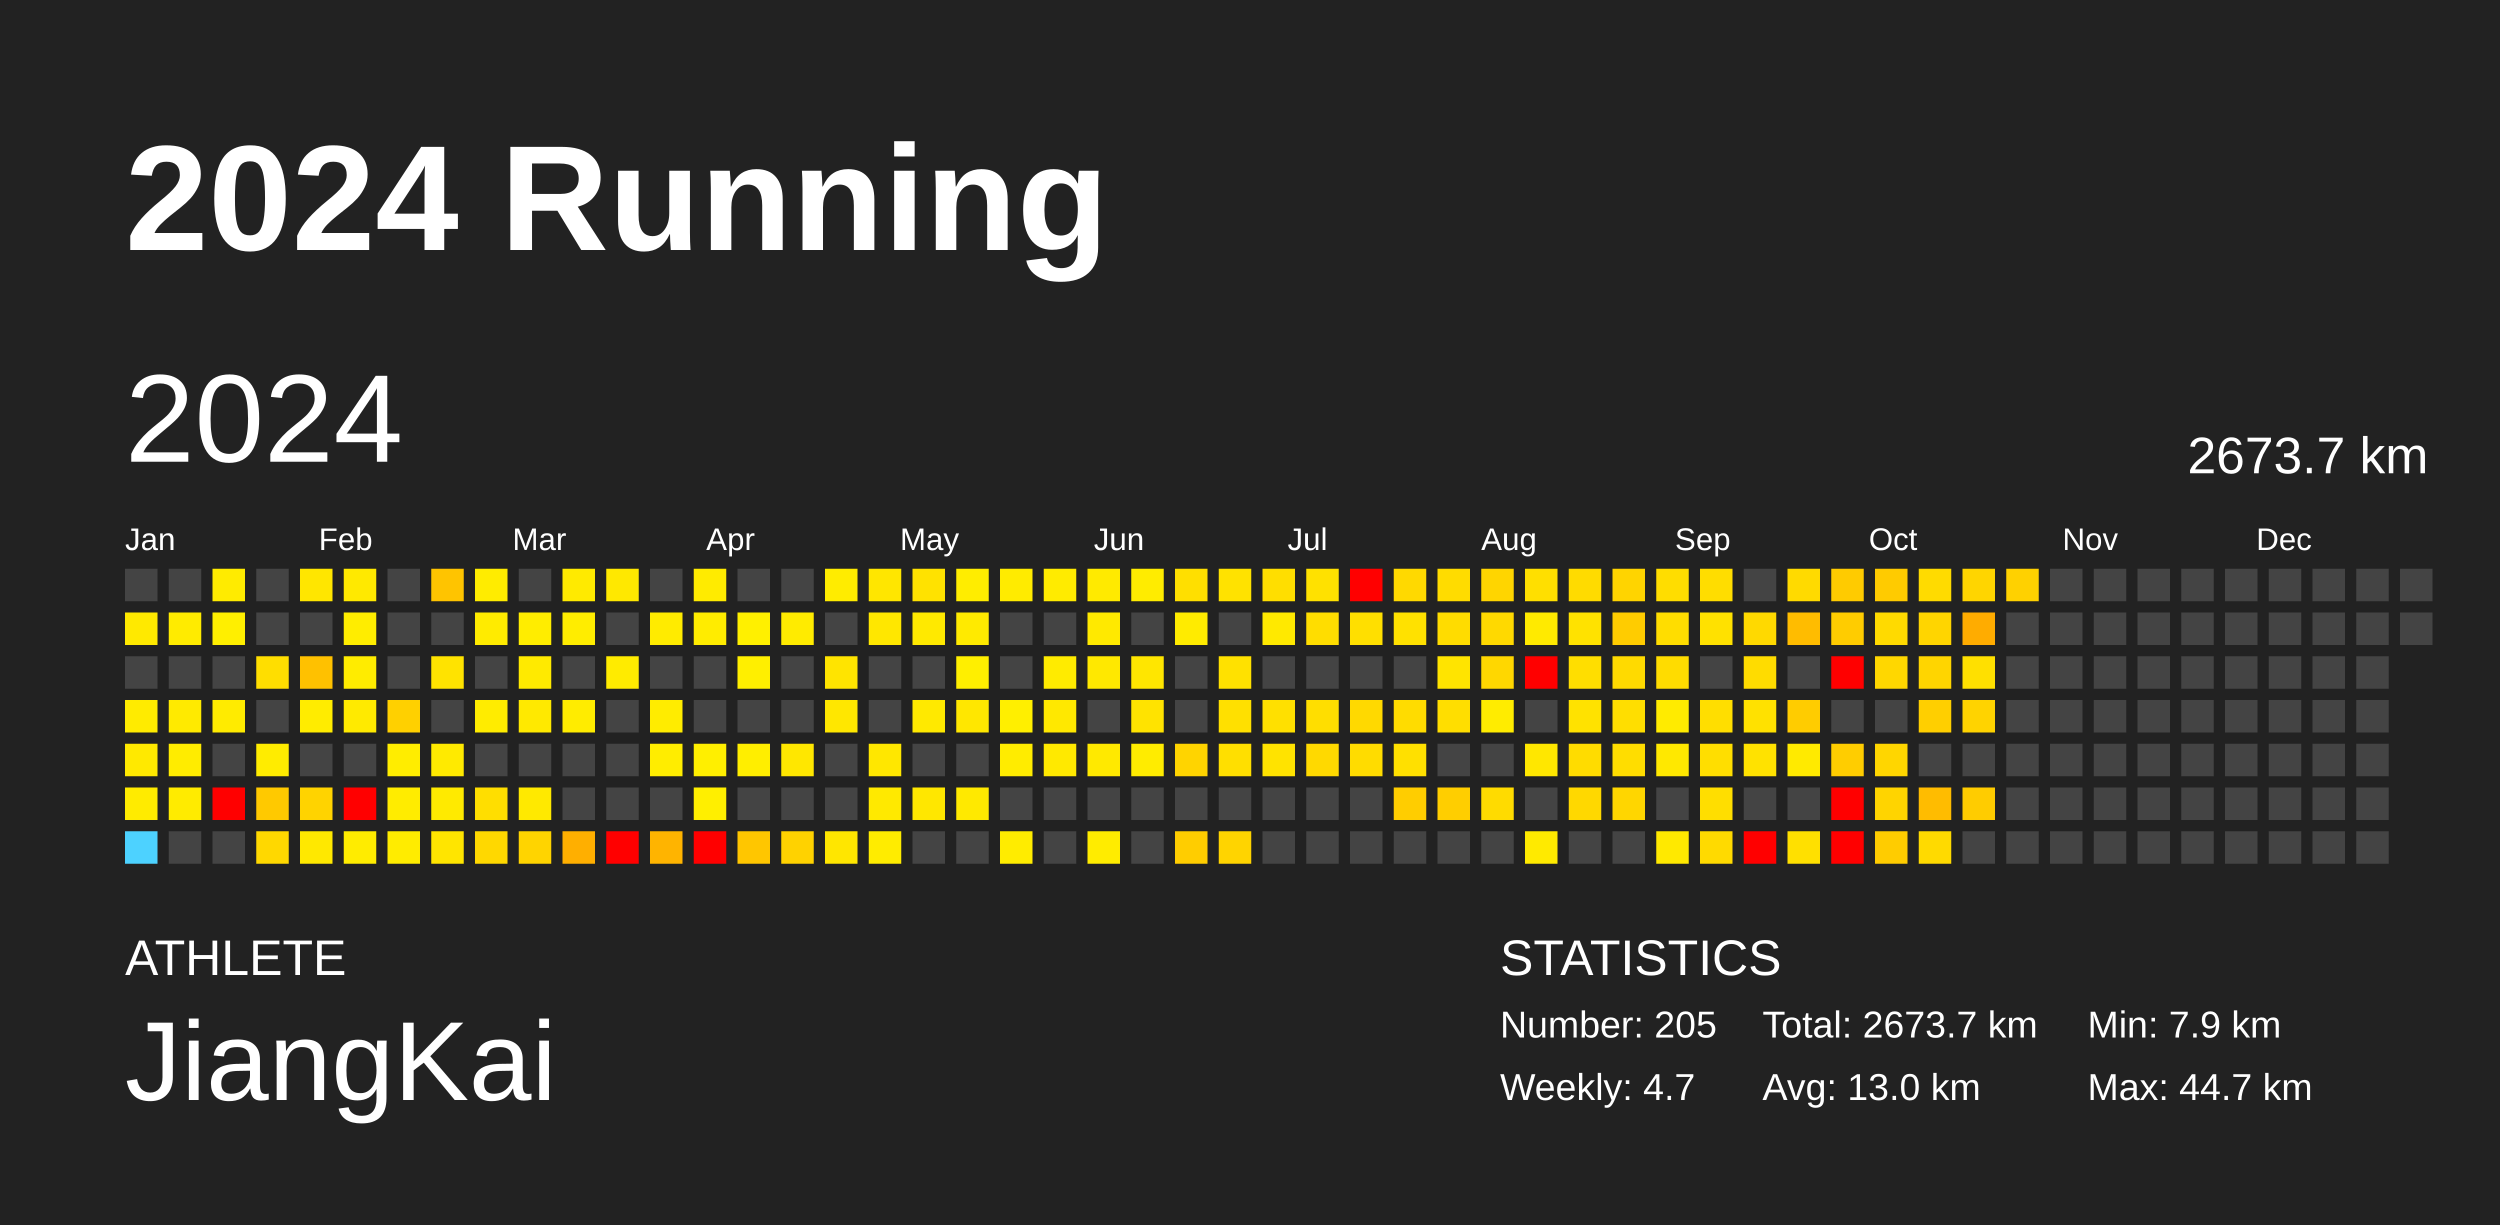
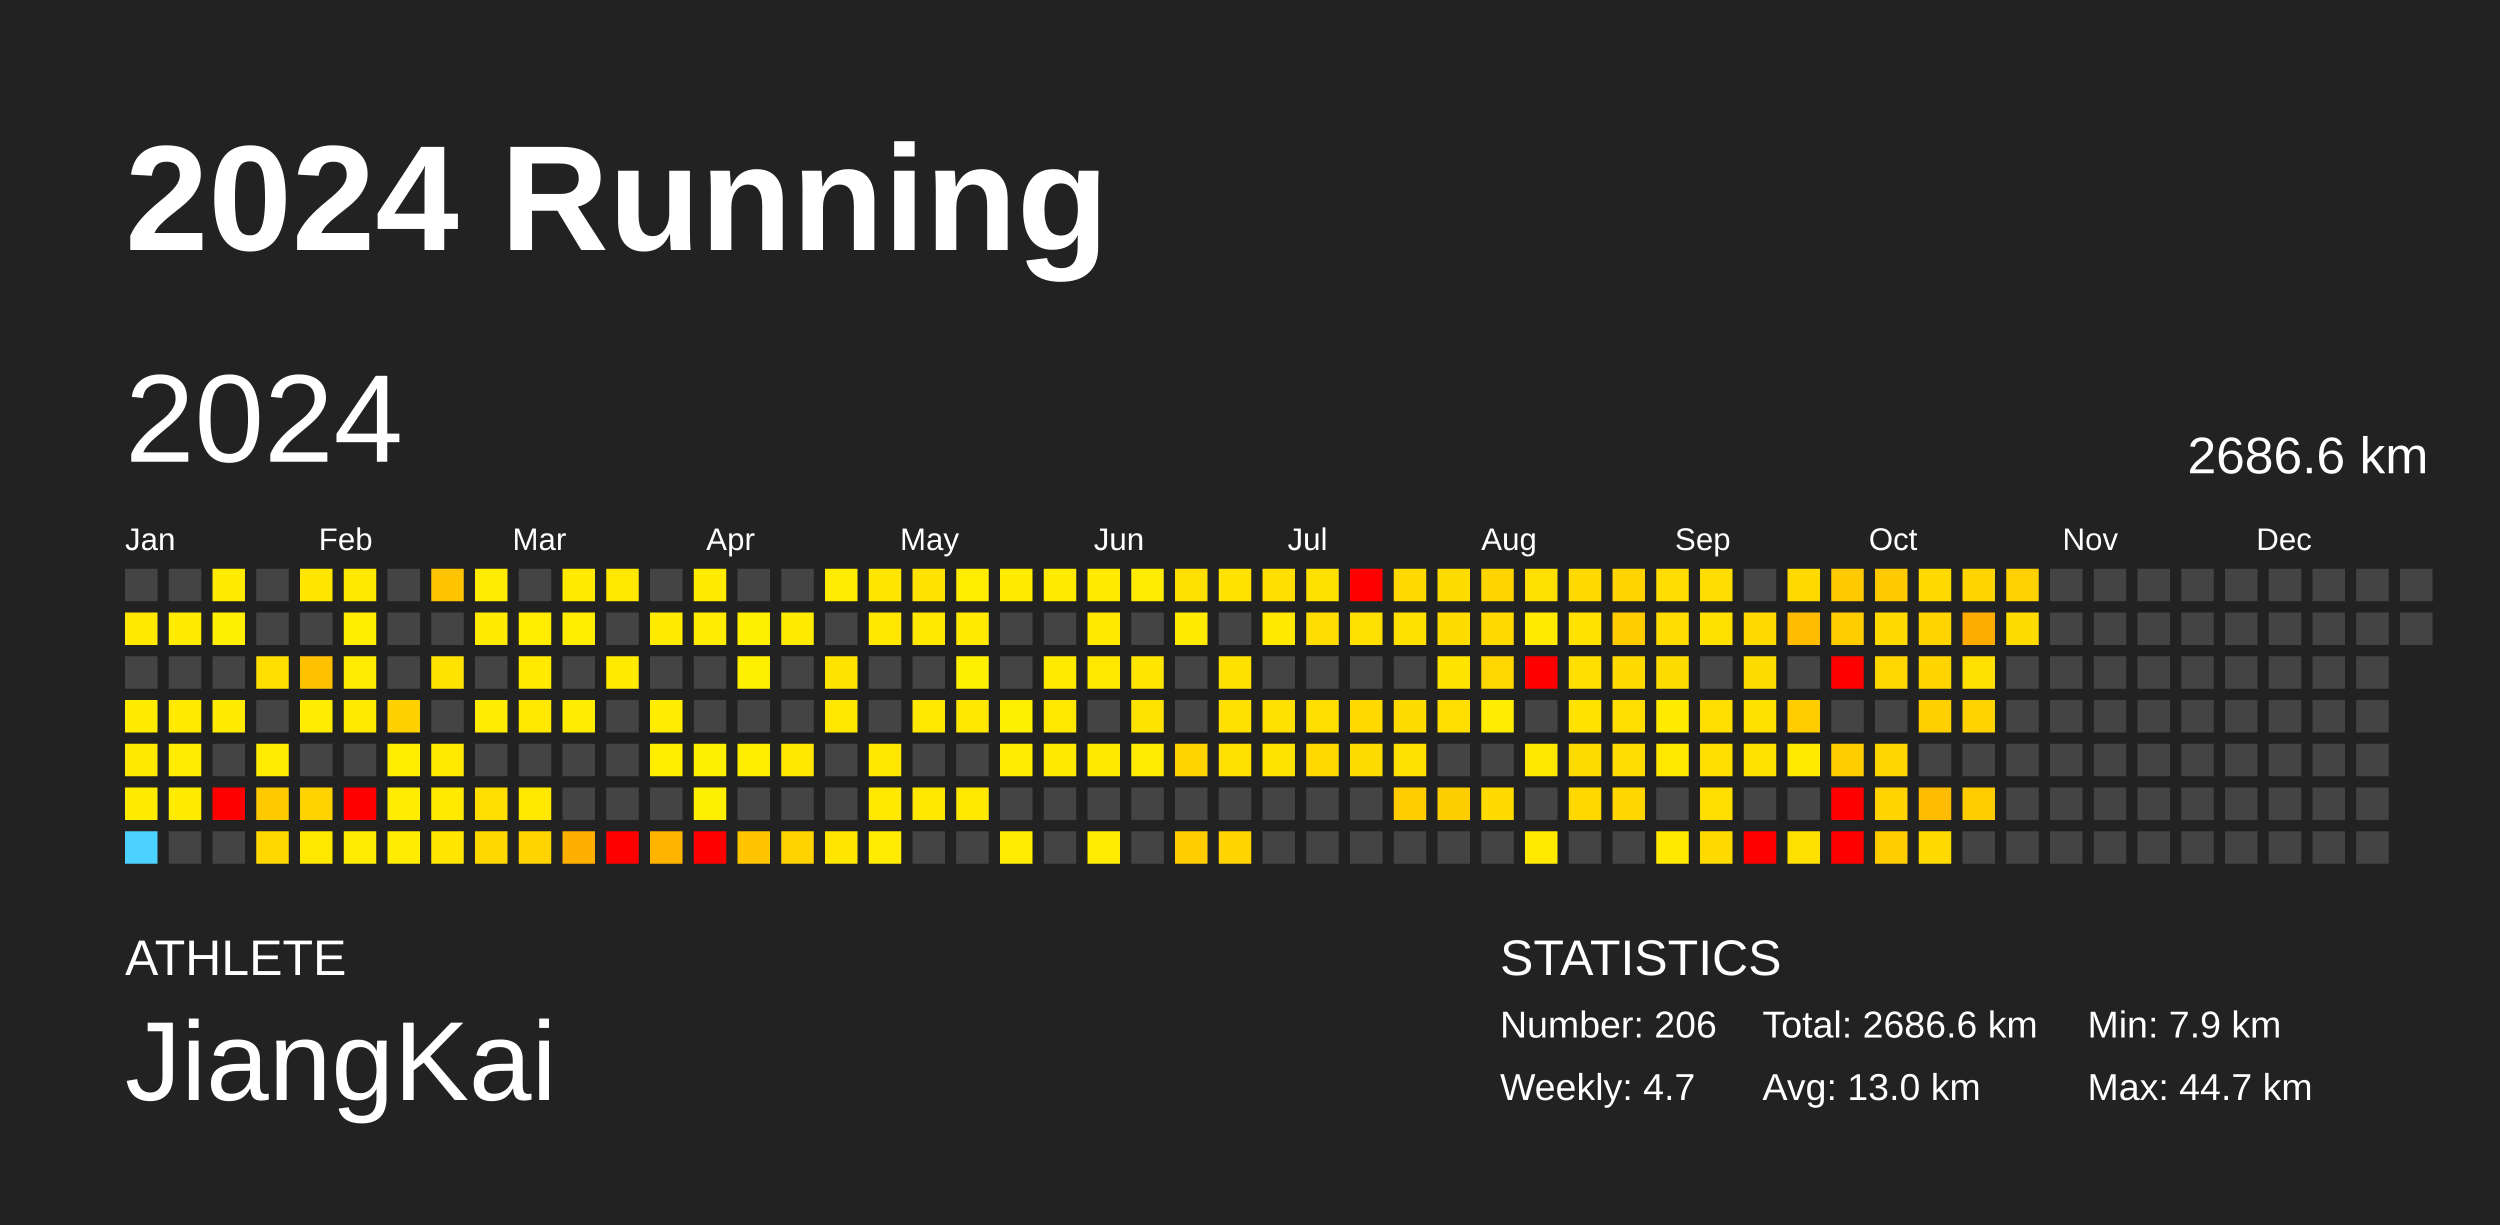
<svg xmlns="http://www.w3.org/2000/svg" baseProfile="full" height="98mm" version="1.1" viewBox="0,0,200,98" width="200mm">
  <defs />
  <rect fill="#222222" height="98" width="200" x="0" y="0" />
  <text fill="#FFFFFF" style="font-size:12px; font-family:Arial; font-weight:bold;" x="10" y="20">2024 Running</text>
  <text fill="#FFFFFF" style="font-size:4px; font-family:Arial" x="10" y="78">ATHLETE</text>
  <text fill="#FFFFFF" style="font-size:9px; font-family:Arial" x="10" y="88">JiangKai</text>
  <text fill="#FFFFFF" style="font-size:4px; font-family:Arial" x="120" y="78">STATISTICS</text>
-   <text fill="#FFFFFF" style="font-size:3px; font-family:Arial" x="120" y="83">Number: 205</text>
+   <text fill="#FFFFFF" style="font-size:3px; font-family:Arial" x="120" y="83">Number: 206</text>
  <text fill="#FFFFFF" style="font-size:3px; font-family:Arial" x="120" y="88">Weekly: 4.7</text>
-   <text fill="#FFFFFF" style="font-size:3px; font-family:Arial" x="141" y="83">Total: 2673.7 km</text>
+   <text fill="#FFFFFF" style="font-size:3px; font-family:Arial" x="141" y="83">Total: 2686.6 km</text>
  <text fill="#FFFFFF" style="font-size:3px; font-family:Arial" x="141" y="88">Avg: 13.0 km</text>
  <text fill="#FFFFFF" style="font-size:3px; font-family:Arial" x="167" y="83">Min: 7.9 km</text>
  <text fill="#FFFFFF" style="font-size:3px; font-family:Arial" x="167" y="88">Max: 44.7 km</text>
  <text dominant-baseline="hanging" fill="#FFFFFF" style="font-size:10.0px; font-family:Arial;" x="10" y="30">2024</text>
-   <text dominant-baseline="hanging" fill="#FFFFFF" style="font-size:4.125px; font-family:Arial;" x="175" y="35">2673.7 km</text>
+   <text dominant-baseline="hanging" fill="#FFFFFF" style="font-size:4.125px; font-family:Arial;" x="175" y="35">2686.6 km</text>
  <text fill="#FFFFFF" style="font-size:2.5px; font-family:Arial" x="10.0" y="44">Jan</text>
  <text fill="#FFFFFF" style="font-size:2.5px; font-family:Arial" x="25.5" y="44">Feb</text>
  <text fill="#FFFFFF" style="font-size:2.5px; font-family:Arial" x="41.0" y="44">Mar</text>
  <text fill="#FFFFFF" style="font-size:2.5px; font-family:Arial" x="56.5" y="44">Apr</text>
  <text fill="#FFFFFF" style="font-size:2.5px; font-family:Arial" x="72.0" y="44">May</text>
  <text fill="#FFFFFF" style="font-size:2.5px; font-family:Arial" x="87.5" y="44">Jun</text>
  <text fill="#FFFFFF" style="font-size:2.5px; font-family:Arial" x="103.0" y="44">Jul</text>
  <text fill="#FFFFFF" style="font-size:2.5px; font-family:Arial" x="118.5" y="44">Aug</text>
  <text fill="#FFFFFF" style="font-size:2.5px; font-family:Arial" x="134.0" y="44">Sep</text>
  <text fill="#FFFFFF" style="font-size:2.5px; font-family:Arial" x="149.5" y="44">Oct</text>
  <text fill="#FFFFFF" style="font-size:2.5px; font-family:Arial" x="165.0" y="44">Nov</text>
  <text fill="#FFFFFF" style="font-size:2.5px; font-family:Arial" x="180.5" y="44">Dec</text>
  <rect fill="#444444" height="2.6" width="2.6" x="10.0" y="45.5" />
  <rect fill="#ffe900" height="2.6" width="2.6" x="10.0" y="49.0" />
  <rect fill="#444444" height="2.6" width="2.6" x="10.0" y="52.5" />
  <rect fill="#ffeb00" height="2.6" width="2.6" x="10.0" y="56.0" />
  <rect fill="#ffe900" height="2.6" width="2.6" x="10.0" y="59.5" />
  <rect fill="#ffeb00" height="2.6" width="2.6" x="10.0" y="63.0" />
  <rect fill="#4dd2ff" height="2.6" width="2.6" x="10.0" y="66.5" />
  <rect fill="#444444" height="2.6" width="2.6" x="13.5" y="45.5" />
  <rect fill="#ffeb00" height="2.6" width="2.6" x="13.5" y="49.0" />
  <rect fill="#444444" height="2.6" width="2.6" x="13.5" y="52.5" />
  <rect fill="#ffea00" height="2.6" width="2.6" x="13.5" y="56.0" />
  <rect fill="#ffec00" height="2.6" width="2.6" x="13.5" y="59.5" />
  <rect fill="#ffeb00" height="2.6" width="2.6" x="13.5" y="63.0" />
  <rect fill="#444444" height="2.6" width="2.6" x="13.5" y="66.5" />
  <rect fill="#ffeb00" height="2.6" width="2.6" x="17.0" y="45.5" />
  <rect fill="#ffef00" height="2.6" width="2.6" x="17.0" y="49.0" />
  <rect fill="#444444" height="2.6" width="2.6" x="17.0" y="52.5" />
  <rect fill="#ffeb00" height="2.6" width="2.6" x="17.0" y="56.0" />
  <rect fill="#444444" height="2.6" width="2.6" x="17.0" y="59.5" />
  <rect fill="red" height="2.6" width="2.6" x="17.0" y="63.0" />
  <rect fill="#444444" height="2.6" width="2.6" x="17.0" y="66.5" />
  <rect fill="#444444" height="2.6" width="2.6" x="20.5" y="45.5" />
  <rect fill="#444444" height="2.6" width="2.6" x="20.5" y="49.0" />
  <rect fill="#ffde00" height="2.6" width="2.6" x="20.5" y="52.5" />
  <rect fill="#444444" height="2.6" width="2.6" x="20.5" y="56.0" />
  <rect fill="#ffec00" height="2.6" width="2.6" x="20.5" y="59.5" />
  <rect fill="#ffc900" height="2.6" width="2.6" x="20.5" y="63.0" />
  <rect fill="#ffd800" height="2.6" width="2.6" x="20.5" y="66.5" />
  <rect fill="#ffe600" height="2.6" width="2.6" x="24.0" y="45.5" />
  <rect fill="#444444" height="2.6" width="2.6" x="24.0" y="49.0" />
  <rect fill="#ffc100" height="2.6" width="2.6" x="24.0" y="52.5" />
  <rect fill="#ffec00" height="2.6" width="2.6" x="24.0" y="56.0" />
  <rect fill="#444444" height="2.6" width="2.6" x="24.0" y="59.5" />
  <rect fill="#ffd300" height="2.6" width="2.6" x="24.0" y="63.0" />
  <rect fill="#ffe800" height="2.6" width="2.6" x="24.0" y="66.5" />
  <rect fill="#ffe900" height="2.6" width="2.6" x="27.5" y="45.5" />
  <rect fill="#ffed00" height="2.6" width="2.6" x="27.5" y="49.0" />
  <rect fill="#ffec00" height="2.6" width="2.6" x="27.5" y="52.5" />
  <rect fill="#ffea00" height="2.6" width="2.6" x="27.5" y="56.0" />
  <rect fill="#444444" height="2.6" width="2.6" x="27.5" y="59.5" />
  <rect fill="red" height="2.6" width="2.6" x="27.5" y="63.0" />
  <rect fill="#ffec00" height="2.6" width="2.6" x="27.5" y="66.5" />
  <rect fill="#444444" height="2.6" width="2.6" x="31.0" y="45.5" />
  <rect fill="#444444" height="2.6" width="2.6" x="31.0" y="49.0" />
  <rect fill="#444444" height="2.6" width="2.6" x="31.0" y="52.5" />
  <rect fill="#ffd000" height="2.6" width="2.6" x="31.0" y="56.0" />
  <rect fill="#ffed00" height="2.6" width="2.6" x="31.0" y="59.5" />
  <rect fill="#ffec00" height="2.6" width="2.6" x="31.0" y="63.0" />
  <rect fill="#ffec00" height="2.6" width="2.6" x="31.0" y="66.5" />
  <rect fill="#ffc400" height="2.6" width="2.6" x="34.5" y="45.5" />
  <rect fill="#444444" height="2.6" width="2.6" x="34.5" y="49.0" />
  <rect fill="#ffe300" height="2.6" width="2.6" x="34.5" y="52.5" />
  <rect fill="#444444" height="2.6" width="2.6" x="34.5" y="56.0" />
  <rect fill="#ffea00" height="2.6" width="2.6" x="34.5" y="59.5" />
  <rect fill="#ffea00" height="2.6" width="2.6" x="34.5" y="63.0" />
  <rect fill="#ffe500" height="2.6" width="2.6" x="34.5" y="66.5" />
  <rect fill="#ffec00" height="2.6" width="2.6" x="38.0" y="45.5" />
  <rect fill="#ffeb00" height="2.6" width="2.6" x="38.0" y="49.0" />
  <rect fill="#444444" height="2.6" width="2.6" x="38.0" y="52.5" />
  <rect fill="#ffec00" height="2.6" width="2.6" x="38.0" y="56.0" />
  <rect fill="#444444" height="2.6" width="2.6" x="38.0" y="59.5" />
  <rect fill="#ffde00" height="2.6" width="2.6" x="38.0" y="63.0" />
  <rect fill="#ffd800" height="2.6" width="2.6" x="38.0" y="66.5" />
  <rect fill="#444444" height="2.6" width="2.6" x="41.5" y="45.5" />
  <rect fill="#ffed00" height="2.6" width="2.6" x="41.5" y="49.0" />
  <rect fill="#ffea00" height="2.6" width="2.6" x="41.5" y="52.5" />
  <rect fill="#ffe900" height="2.6" width="2.6" x="41.5" y="56.0" />
  <rect fill="#444444" height="2.6" width="2.6" x="41.5" y="59.5" />
  <rect fill="#ffe900" height="2.6" width="2.6" x="41.5" y="63.0" />
  <rect fill="#ffd400" height="2.6" width="2.6" x="41.5" y="66.5" />
  <rect fill="#ffea00" height="2.6" width="2.6" x="45.0" y="45.5" />
  <rect fill="#ffed00" height="2.6" width="2.6" x="45.0" y="49.0" />
  <rect fill="#444444" height="2.6" width="2.6" x="45.0" y="52.5" />
  <rect fill="#ffec00" height="2.6" width="2.6" x="45.0" y="56.0" />
  <rect fill="#444444" height="2.6" width="2.6" x="45.0" y="59.5" />
  <rect fill="#444444" height="2.6" width="2.6" x="45.0" y="63.0" />
  <rect fill="#ffaf00" height="2.6" width="2.6" x="45.0" y="66.5" />
  <rect fill="#ffe800" height="2.6" width="2.6" x="48.5" y="45.5" />
  <rect fill="#444444" height="2.6" width="2.6" x="48.5" y="49.0" />
  <rect fill="#ffeb00" height="2.6" width="2.6" x="48.5" y="52.5" />
  <rect fill="#444444" height="2.6" width="2.6" x="48.5" y="56.0" />
  <rect fill="#444444" height="2.6" width="2.6" x="48.5" y="59.5" />
  <rect fill="#444444" height="2.6" width="2.6" x="48.5" y="63.0" />
  <rect fill="red" height="2.6" width="2.6" x="48.5" y="66.5" />
  <rect fill="#444444" height="2.6" width="2.6" x="52.0" y="45.5" />
  <rect fill="#ffeb00" height="2.6" width="2.6" x="52.0" y="49.0" />
  <rect fill="#444444" height="2.6" width="2.6" x="52.0" y="52.5" />
  <rect fill="#ffec00" height="2.6" width="2.6" x="52.0" y="56.0" />
  <rect fill="#ffed00" height="2.6" width="2.6" x="52.0" y="59.5" />
  <rect fill="#444444" height="2.6" width="2.6" x="52.0" y="63.0" />
  <rect fill="#ffb400" height="2.6" width="2.6" x="52.0" y="66.5" />
  <rect fill="#ffeb00" height="2.6" width="2.6" x="55.5" y="45.5" />
  <rect fill="#ffec00" height="2.6" width="2.6" x="55.5" y="49.0" />
  <rect fill="#444444" height="2.6" width="2.6" x="55.5" y="52.5" />
  <rect fill="#444444" height="2.6" width="2.6" x="55.5" y="56.0" />
  <rect fill="#ffef00" height="2.6" width="2.6" x="55.5" y="59.5" />
  <rect fill="#ffef00" height="2.6" width="2.6" x="55.5" y="63.0" />
  <rect fill="red" height="2.6" width="2.6" x="55.5" y="66.5" />
  <rect fill="#444444" height="2.6" width="2.6" x="59.0" y="45.5" />
  <rect fill="#fff000" height="2.6" width="2.6" x="59.0" y="49.0" />
  <rect fill="#ffef00" height="2.6" width="2.6" x="59.0" y="52.5" />
  <rect fill="#444444" height="2.6" width="2.6" x="59.0" y="56.0" />
  <rect fill="#ffee00" height="2.6" width="2.6" x="59.0" y="59.5" />
  <rect fill="#444444" height="2.6" width="2.6" x="59.0" y="63.0" />
  <rect fill="#ffc600" height="2.6" width="2.6" x="59.0" y="66.5" />
  <rect fill="#444444" height="2.6" width="2.6" x="62.5" y="45.5" />
  <rect fill="#ffeb00" height="2.6" width="2.6" x="62.5" y="49.0" />
  <rect fill="#444444" height="2.6" width="2.6" x="62.5" y="52.5" />
  <rect fill="#444444" height="2.6" width="2.6" x="62.5" y="56.0" />
  <rect fill="#ffe700" height="2.6" width="2.6" x="62.5" y="59.5" />
  <rect fill="#444444" height="2.6" width="2.6" x="62.5" y="63.0" />
  <rect fill="#ffd200" height="2.6" width="2.6" x="62.5" y="66.5" />
  <rect fill="#ffec00" height="2.6" width="2.6" x="66.0" y="45.5" />
  <rect fill="#444444" height="2.6" width="2.6" x="66.0" y="49.0" />
  <rect fill="#ffe400" height="2.6" width="2.6" x="66.0" y="52.5" />
  <rect fill="#ffe700" height="2.6" width="2.6" x="66.0" y="56.0" />
  <rect fill="#444444" height="2.6" width="2.6" x="66.0" y="59.5" />
  <rect fill="#444444" height="2.6" width="2.6" x="66.0" y="63.0" />
  <rect fill="#ffe600" height="2.6" width="2.6" x="66.0" y="66.5" />
  <rect fill="#ffe600" height="2.6" width="2.6" x="69.5" y="45.5" />
  <rect fill="#ffe700" height="2.6" width="2.6" x="69.5" y="49.0" />
  <rect fill="#444444" height="2.6" width="2.6" x="69.5" y="52.5" />
  <rect fill="#444444" height="2.6" width="2.6" x="69.5" y="56.0" />
  <rect fill="#ffe700" height="2.6" width="2.6" x="69.5" y="59.5" />
  <rect fill="#ffe900" height="2.6" width="2.6" x="69.5" y="63.0" />
  <rect fill="#ffec00" height="2.6" width="2.6" x="69.5" y="66.5" />
  <rect fill="#ffe200" height="2.6" width="2.6" x="73.0" y="45.5" />
  <rect fill="#ffe900" height="2.6" width="2.6" x="73.0" y="49.0" />
  <rect fill="#444444" height="2.6" width="2.6" x="73.0" y="52.5" />
  <rect fill="#ffe900" height="2.6" width="2.6" x="73.0" y="56.0" />
  <rect fill="#444444" height="2.6" width="2.6" x="73.0" y="59.5" />
  <rect fill="#ffe700" height="2.6" width="2.6" x="73.0" y="63.0" />
  <rect fill="#444444" height="2.6" width="2.6" x="73.0" y="66.5" />
  <rect fill="#ffed00" height="2.6" width="2.6" x="76.5" y="45.5" />
  <rect fill="#ffea00" height="2.6" width="2.6" x="76.5" y="49.0" />
  <rect fill="#ffef00" height="2.6" width="2.6" x="76.5" y="52.5" />
  <rect fill="#ffe700" height="2.6" width="2.6" x="76.5" y="56.0" />
  <rect fill="#444444" height="2.6" width="2.6" x="76.5" y="59.5" />
  <rect fill="#ffe900" height="2.6" width="2.6" x="76.5" y="63.0" />
  <rect fill="#444444" height="2.6" width="2.6" x="76.5" y="66.5" />
  <rect fill="#ffeb00" height="2.6" width="2.6" x="80.0" y="45.5" />
  <rect fill="#444444" height="2.6" width="2.6" x="80.0" y="49.0" />
  <rect fill="#444444" height="2.6" width="2.6" x="80.0" y="52.5" />
  <rect fill="#ffef00" height="2.6" width="2.6" x="80.0" y="56.0" />
  <rect fill="#ffec00" height="2.6" width="2.6" x="80.0" y="59.5" />
  <rect fill="#444444" height="2.6" width="2.6" x="80.0" y="63.0" />
  <rect fill="#ffec00" height="2.6" width="2.6" x="80.0" y="66.5" />
  <rect fill="#ffeb00" height="2.6" width="2.6" x="83.5" y="45.5" />
  <rect fill="#444444" height="2.6" width="2.6" x="83.5" y="49.0" />
  <rect fill="#ffeb00" height="2.6" width="2.6" x="83.5" y="52.5" />
  <rect fill="#ffe800" height="2.6" width="2.6" x="83.5" y="56.0" />
  <rect fill="#ffe900" height="2.6" width="2.6" x="83.5" y="59.5" />
  <rect fill="#444444" height="2.6" width="2.6" x="83.5" y="63.0" />
  <rect fill="#444444" height="2.6" width="2.6" x="83.5" y="66.5" />
  <rect fill="#ffea00" height="2.6" width="2.6" x="87.0" y="45.5" />
  <rect fill="#ffe900" height="2.6" width="2.6" x="87.0" y="49.0" />
  <rect fill="#ffe800" height="2.6" width="2.6" x="87.0" y="52.5" />
  <rect fill="#444444" height="2.6" width="2.6" x="87.0" y="56.0" />
  <rect fill="#ffe900" height="2.6" width="2.6" x="87.0" y="59.5" />
  <rect fill="#444444" height="2.6" width="2.6" x="87.0" y="63.0" />
  <rect fill="#ffec00" height="2.6" width="2.6" x="87.0" y="66.5" />
  <rect fill="#ffec00" height="2.6" width="2.6" x="90.5" y="45.5" />
  <rect fill="#444444" height="2.6" width="2.6" x="90.5" y="49.0" />
  <rect fill="#ffe600" height="2.6" width="2.6" x="90.5" y="52.5" />
  <rect fill="#ffe300" height="2.6" width="2.6" x="90.5" y="56.0" />
  <rect fill="#ffec00" height="2.6" width="2.6" x="90.5" y="59.5" />
  <rect fill="#444444" height="2.6" width="2.6" x="90.5" y="63.0" />
  <rect fill="#444444" height="2.6" width="2.6" x="90.5" y="66.5" />
  <rect fill="#ffdf00" height="2.6" width="2.6" x="94.0" y="45.5" />
  <rect fill="#ffeb00" height="2.6" width="2.6" x="94.0" y="49.0" />
  <rect fill="#444444" height="2.6" width="2.6" x="94.0" y="52.5" />
  <rect fill="#444444" height="2.6" width="2.6" x="94.0" y="56.0" />
  <rect fill="#ffd400" height="2.6" width="2.6" x="94.0" y="59.5" />
  <rect fill="#444444" height="2.6" width="2.6" x="94.0" y="63.0" />
  <rect fill="#ffcd00" height="2.6" width="2.6" x="94.0" y="66.5" />
  <rect fill="#ffe200" height="2.6" width="2.6" x="97.5" y="45.5" />
  <rect fill="#444444" height="2.6" width="2.6" x="97.5" y="49.0" />
  <rect fill="#ffe100" height="2.6" width="2.6" x="97.5" y="52.5" />
  <rect fill="#ffe000" height="2.6" width="2.6" x="97.5" y="56.0" />
  <rect fill="#ffdf00" height="2.6" width="2.6" x="97.5" y="59.5" />
  <rect fill="#444444" height="2.6" width="2.6" x="97.5" y="63.0" />
  <rect fill="#ffd400" height="2.6" width="2.6" x="97.5" y="66.5" />
  <rect fill="#ffde00" height="2.6" width="2.6" x="101.0" y="45.5" />
  <rect fill="#ffe900" height="2.6" width="2.6" x="101.0" y="49.0" />
  <rect fill="#444444" height="2.6" width="2.6" x="101.0" y="52.5" />
  <rect fill="#ffe000" height="2.6" width="2.6" x="101.0" y="56.0" />
  <rect fill="#ffe300" height="2.6" width="2.6" x="101.0" y="59.5" />
  <rect fill="#444444" height="2.6" width="2.6" x="101.0" y="63.0" />
  <rect fill="#444444" height="2.6" width="2.6" x="101.0" y="66.5" />
  <rect fill="#ffe100" height="2.6" width="2.6" x="104.5" y="45.5" />
  <rect fill="#ffdd00" height="2.6" width="2.6" x="104.5" y="49.0" />
  <rect fill="#444444" height="2.6" width="2.6" x="104.5" y="52.5" />
  <rect fill="#ffde00" height="2.6" width="2.6" x="104.5" y="56.0" />
  <rect fill="#ffd900" height="2.6" width="2.6" x="104.5" y="59.5" />
  <rect fill="#444444" height="2.6" width="2.6" x="104.5" y="63.0" />
  <rect fill="#444444" height="2.6" width="2.6" x="104.5" y="66.5" />
  <rect fill="red" height="2.6" width="2.6" x="108.0" y="45.5" />
  <rect fill="#ffdf00" height="2.6" width="2.6" x="108.0" y="49.0" />
  <rect fill="#444444" height="2.6" width="2.6" x="108.0" y="52.5" />
  <rect fill="#ffd900" height="2.6" width="2.6" x="108.0" y="56.0" />
  <rect fill="#ffdc00" height="2.6" width="2.6" x="108.0" y="59.5" />
  <rect fill="#444444" height="2.6" width="2.6" x="108.0" y="63.0" />
  <rect fill="#444444" height="2.6" width="2.6" x="108.0" y="66.5" />
  <rect fill="#ffd900" height="2.6" width="2.6" x="111.5" y="45.5" />
  <rect fill="#ffe100" height="2.6" width="2.6" x="111.5" y="49.0" />
  <rect fill="#444444" height="2.6" width="2.6" x="111.5" y="52.5" />
  <rect fill="#ffdc00" height="2.6" width="2.6" x="111.5" y="56.0" />
  <rect fill="#ffe000" height="2.6" width="2.6" x="111.5" y="59.5" />
  <rect fill="#ffcd00" height="2.6" width="2.6" x="111.5" y="63.0" />
  <rect fill="#444444" height="2.6" width="2.6" x="111.5" y="66.5" />
  <rect fill="#ffdc00" height="2.6" width="2.6" x="115.0" y="45.5" />
  <rect fill="#ffdc00" height="2.6" width="2.6" x="115.0" y="49.0" />
  <rect fill="#ffe400" height="2.6" width="2.6" x="115.0" y="52.5" />
  <rect fill="#ffde00" height="2.6" width="2.6" x="115.0" y="56.0" />
  <rect fill="#444444" height="2.6" width="2.6" x="115.0" y="59.5" />
  <rect fill="#ffce00" height="2.6" width="2.6" x="115.0" y="63.0" />
  <rect fill="#444444" height="2.6" width="2.6" x="115.0" y="66.5" />
  <rect fill="#ffd500" height="2.6" width="2.6" x="118.5" y="45.5" />
  <rect fill="#ffd900" height="2.6" width="2.6" x="118.5" y="49.0" />
  <rect fill="#ffd700" height="2.6" width="2.6" x="118.5" y="52.5" />
  <rect fill="#ffec00" height="2.6" width="2.6" x="118.5" y="56.0" />
  <rect fill="#444444" height="2.6" width="2.6" x="118.5" y="59.5" />
  <rect fill="#ffdb00" height="2.6" width="2.6" x="118.5" y="63.0" />
  <rect fill="#444444" height="2.6" width="2.6" x="118.5" y="66.5" />
  <rect fill="#ffdf00" height="2.6" width="2.6" x="122.0" y="45.5" />
  <rect fill="#ffea00" height="2.6" width="2.6" x="122.0" y="49.0" />
  <rect fill="red" height="2.6" width="2.6" x="122.0" y="52.5" />
  <rect fill="#444444" height="2.6" width="2.6" x="122.0" y="56.0" />
  <rect fill="#ffe700" height="2.6" width="2.6" x="122.0" y="59.5" />
  <rect fill="#444444" height="2.6" width="2.6" x="122.0" y="63.0" />
  <rect fill="#ffea00" height="2.6" width="2.6" x="122.0" y="66.5" />
  <rect fill="#ffdb00" height="2.6" width="2.6" x="125.5" y="45.5" />
  <rect fill="#ffe200" height="2.6" width="2.6" x="125.5" y="49.0" />
  <rect fill="#ffde00" height="2.6" width="2.6" x="125.5" y="52.5" />
  <rect fill="#ffe200" height="2.6" width="2.6" x="125.5" y="56.0" />
  <rect fill="#ffdc00" height="2.6" width="2.6" x="125.5" y="59.5" />
  <rect fill="#ffd800" height="2.6" width="2.6" x="125.5" y="63.0" />
  <rect fill="#444444" height="2.6" width="2.6" x="125.5" y="66.5" />
  <rect fill="#ffd400" height="2.6" width="2.6" x="129.0" y="45.5" />
  <rect fill="#ffcc00" height="2.6" width="2.6" x="129.0" y="49.0" />
  <rect fill="#ffda00" height="2.6" width="2.6" x="129.0" y="52.5" />
  <rect fill="#ffde00" height="2.6" width="2.6" x="129.0" y="56.0" />
  <rect fill="#ffdd00" height="2.6" width="2.6" x="129.0" y="59.5" />
  <rect fill="#ffd600" height="2.6" width="2.6" x="129.0" y="63.0" />
  <rect fill="#444444" height="2.6" width="2.6" x="129.0" y="66.5" />
  <rect fill="#ffdd00" height="2.6" width="2.6" x="132.5" y="45.5" />
  <rect fill="#ffdd00" height="2.6" width="2.6" x="132.5" y="49.0" />
  <rect fill="#ffdc00" height="2.6" width="2.6" x="132.5" y="52.5" />
  <rect fill="#ffeb00" height="2.6" width="2.6" x="132.5" y="56.0" />
  <rect fill="#ffe800" height="2.6" width="2.6" x="132.5" y="59.5" />
  <rect fill="#444444" height="2.6" width="2.6" x="132.5" y="63.0" />
  <rect fill="#ffe900" height="2.6" width="2.6" x="132.5" y="66.5" />
  <rect fill="#ffdd00" height="2.6" width="2.6" x="136.0" y="45.5" />
  <rect fill="#ffe100" height="2.6" width="2.6" x="136.0" y="49.0" />
  <rect fill="#444444" height="2.6" width="2.6" x="136.0" y="52.5" />
  <rect fill="#ffde00" height="2.6" width="2.6" x="136.0" y="56.0" />
  <rect fill="#ffde00" height="2.6" width="2.6" x="136.0" y="59.5" />
  <rect fill="#ffde00" height="2.6" width="2.6" x="136.0" y="63.0" />
  <rect fill="#ffda00" height="2.6" width="2.6" x="136.0" y="66.5" />
  <rect fill="#444444" height="2.6" width="2.6" x="139.5" y="45.5" />
  <rect fill="#ffd900" height="2.6" width="2.6" x="139.5" y="49.0" />
  <rect fill="#ffdc00" height="2.6" width="2.6" x="139.5" y="52.5" />
  <rect fill="#ffe100" height="2.6" width="2.6" x="139.5" y="56.0" />
  <rect fill="#ffe200" height="2.6" width="2.6" x="139.5" y="59.5" />
  <rect fill="#444444" height="2.6" width="2.6" x="139.5" y="63.0" />
  <rect fill="red" height="2.6" width="2.6" x="139.5" y="66.5" />
  <rect fill="#ffda00" height="2.6" width="2.6" x="143.0" y="45.5" />
  <rect fill="#ffbc00" height="2.6" width="2.6" x="143.0" y="49.0" />
  <rect fill="#444444" height="2.6" width="2.6" x="143.0" y="52.5" />
  <rect fill="#ffcc00" height="2.6" width="2.6" x="143.0" y="56.0" />
  <rect fill="#ffea00" height="2.6" width="2.6" x="143.0" y="59.5" />
  <rect fill="#444444" height="2.6" width="2.6" x="143.0" y="63.0" />
  <rect fill="#ffe000" height="2.6" width="2.6" x="143.0" y="66.5" />
  <rect fill="#ffcb00" height="2.6" width="2.6" x="146.5" y="45.5" />
  <rect fill="#ffcc00" height="2.6" width="2.6" x="146.5" y="49.0" />
  <rect fill="red" height="2.6" width="2.6" x="146.5" y="52.5" />
  <rect fill="#444444" height="2.6" width="2.6" x="146.5" y="56.0" />
  <rect fill="#ffcd00" height="2.6" width="2.6" x="146.5" y="59.5" />
  <rect fill="red" height="2.6" width="2.6" x="146.5" y="63.0" />
  <rect fill="red" height="2.6" width="2.6" x="146.5" y="66.5" />
  <rect fill="#ffcb00" height="2.6" width="2.6" x="150.0" y="45.5" />
  <rect fill="#ffda00" height="2.6" width="2.6" x="150.0" y="49.0" />
  <rect fill="#ffd700" height="2.6" width="2.6" x="150.0" y="52.5" />
  <rect fill="#444444" height="2.6" width="2.6" x="150.0" y="56.0" />
  <rect fill="#ffd600" height="2.6" width="2.6" x="150.0" y="59.5" />
  <rect fill="#ffd400" height="2.6" width="2.6" x="150.0" y="63.0" />
  <rect fill="#ffcc00" height="2.6" width="2.6" x="150.0" y="66.5" />
  <rect fill="#ffdb00" height="2.6" width="2.6" x="153.5" y="45.5" />
  <rect fill="#ffd500" height="2.6" width="2.6" x="153.5" y="49.0" />
  <rect fill="#ffd500" height="2.6" width="2.6" x="153.5" y="52.5" />
  <rect fill="#ffcf00" height="2.6" width="2.6" x="153.5" y="56.0" />
  <rect fill="#444444" height="2.6" width="2.6" x="153.5" y="59.5" />
  <rect fill="#ffbc00" height="2.6" width="2.6" x="153.5" y="63.0" />
  <rect fill="#ffda00" height="2.6" width="2.6" x="153.5" y="66.5" />
  <rect fill="#ffd500" height="2.6" width="2.6" x="157.0" y="45.5" />
  <rect fill="#ffac00" height="2.6" width="2.6" x="157.0" y="49.0" />
  <rect fill="#ffe000" height="2.6" width="2.6" x="157.0" y="52.5" />
  <rect fill="#ffd300" height="2.6" width="2.6" x="157.0" y="56.0" />
  <rect fill="#444444" height="2.6" width="2.6" x="157.0" y="59.5" />
  <rect fill="#ffcc00" height="2.6" width="2.6" x="157.0" y="63.0" />
  <rect fill="#444444" height="2.6" width="2.6" x="157.0" y="66.5" />
  <rect fill="#ffd100" height="2.6" width="2.6" x="160.5" y="45.5" />
-   <rect fill="#444444" height="2.6" width="2.6" x="160.5" y="49.0" />
+   <rect fill="#ffdc00" height="2.6" width="2.6" x="160.5" y="49.0" />
  <rect fill="#444444" height="2.6" width="2.6" x="160.5" y="52.5" />
  <rect fill="#444444" height="2.6" width="2.6" x="160.5" y="56.0" />
  <rect fill="#444444" height="2.6" width="2.6" x="160.5" y="59.5" />
  <rect fill="#444444" height="2.6" width="2.6" x="160.5" y="63.0" />
  <rect fill="#444444" height="2.6" width="2.6" x="160.5" y="66.5" />
  <rect fill="#444444" height="2.6" width="2.6" x="164.0" y="45.5" />
  <rect fill="#444444" height="2.6" width="2.6" x="164.0" y="49.0" />
  <rect fill="#444444" height="2.6" width="2.6" x="164.0" y="52.5" />
  <rect fill="#444444" height="2.6" width="2.6" x="164.0" y="56.0" />
  <rect fill="#444444" height="2.6" width="2.6" x="164.0" y="59.5" />
  <rect fill="#444444" height="2.6" width="2.6" x="164.0" y="63.0" />
  <rect fill="#444444" height="2.6" width="2.6" x="164.0" y="66.5" />
  <rect fill="#444444" height="2.6" width="2.6" x="167.5" y="45.5" />
  <rect fill="#444444" height="2.6" width="2.6" x="167.5" y="49.0" />
  <rect fill="#444444" height="2.6" width="2.6" x="167.5" y="52.5" />
  <rect fill="#444444" height="2.6" width="2.6" x="167.5" y="56.0" />
  <rect fill="#444444" height="2.6" width="2.6" x="167.5" y="59.5" />
  <rect fill="#444444" height="2.6" width="2.6" x="167.5" y="63.0" />
  <rect fill="#444444" height="2.6" width="2.6" x="167.5" y="66.5" />
  <rect fill="#444444" height="2.6" width="2.6" x="171.0" y="45.5" />
  <rect fill="#444444" height="2.6" width="2.6" x="171.0" y="49.0" />
  <rect fill="#444444" height="2.6" width="2.6" x="171.0" y="52.5" />
  <rect fill="#444444" height="2.6" width="2.6" x="171.0" y="56.0" />
  <rect fill="#444444" height="2.6" width="2.6" x="171.0" y="59.5" />
  <rect fill="#444444" height="2.6" width="2.6" x="171.0" y="63.0" />
  <rect fill="#444444" height="2.6" width="2.6" x="171.0" y="66.5" />
  <rect fill="#444444" height="2.6" width="2.6" x="174.5" y="45.5" />
  <rect fill="#444444" height="2.6" width="2.6" x="174.5" y="49.0" />
  <rect fill="#444444" height="2.6" width="2.6" x="174.5" y="52.5" />
  <rect fill="#444444" height="2.6" width="2.6" x="174.5" y="56.0" />
  <rect fill="#444444" height="2.6" width="2.6" x="174.5" y="59.5" />
  <rect fill="#444444" height="2.6" width="2.6" x="174.5" y="63.0" />
  <rect fill="#444444" height="2.6" width="2.6" x="174.5" y="66.5" />
  <rect fill="#444444" height="2.6" width="2.6" x="178.0" y="45.5" />
  <rect fill="#444444" height="2.6" width="2.6" x="178.0" y="49.0" />
  <rect fill="#444444" height="2.6" width="2.6" x="178.0" y="52.5" />
  <rect fill="#444444" height="2.6" width="2.6" x="178.0" y="56.0" />
  <rect fill="#444444" height="2.6" width="2.6" x="178.0" y="59.5" />
  <rect fill="#444444" height="2.6" width="2.6" x="178.0" y="63.0" />
  <rect fill="#444444" height="2.6" width="2.6" x="178.0" y="66.5" />
  <rect fill="#444444" height="2.6" width="2.6" x="181.5" y="45.5" />
  <rect fill="#444444" height="2.6" width="2.6" x="181.5" y="49.0" />
  <rect fill="#444444" height="2.6" width="2.6" x="181.5" y="52.5" />
  <rect fill="#444444" height="2.6" width="2.6" x="181.5" y="56.0" />
  <rect fill="#444444" height="2.6" width="2.6" x="181.5" y="59.5" />
  <rect fill="#444444" height="2.6" width="2.6" x="181.5" y="63.0" />
  <rect fill="#444444" height="2.6" width="2.6" x="181.5" y="66.5" />
  <rect fill="#444444" height="2.6" width="2.6" x="185.0" y="45.5" />
  <rect fill="#444444" height="2.6" width="2.6" x="185.0" y="49.0" />
  <rect fill="#444444" height="2.6" width="2.6" x="185.0" y="52.5" />
  <rect fill="#444444" height="2.6" width="2.6" x="185.0" y="56.0" />
  <rect fill="#444444" height="2.6" width="2.6" x="185.0" y="59.5" />
  <rect fill="#444444" height="2.6" width="2.6" x="185.0" y="63.0" />
  <rect fill="#444444" height="2.6" width="2.6" x="185.0" y="66.5" />
  <rect fill="#444444" height="2.6" width="2.6" x="188.5" y="45.5" />
  <rect fill="#444444" height="2.6" width="2.6" x="188.5" y="49.0" />
  <rect fill="#444444" height="2.6" width="2.6" x="188.5" y="52.5" />
  <rect fill="#444444" height="2.6" width="2.6" x="188.5" y="56.0" />
  <rect fill="#444444" height="2.6" width="2.6" x="188.5" y="59.5" />
  <rect fill="#444444" height="2.6" width="2.6" x="188.5" y="63.0" />
  <rect fill="#444444" height="2.6" width="2.6" x="188.5" y="66.5" />
  <rect fill="#444444" height="2.6" width="2.6" x="192.0" y="45.5" />
  <rect fill="#444444" height="2.6" width="2.6" x="192.0" y="49.0" />
</svg>
